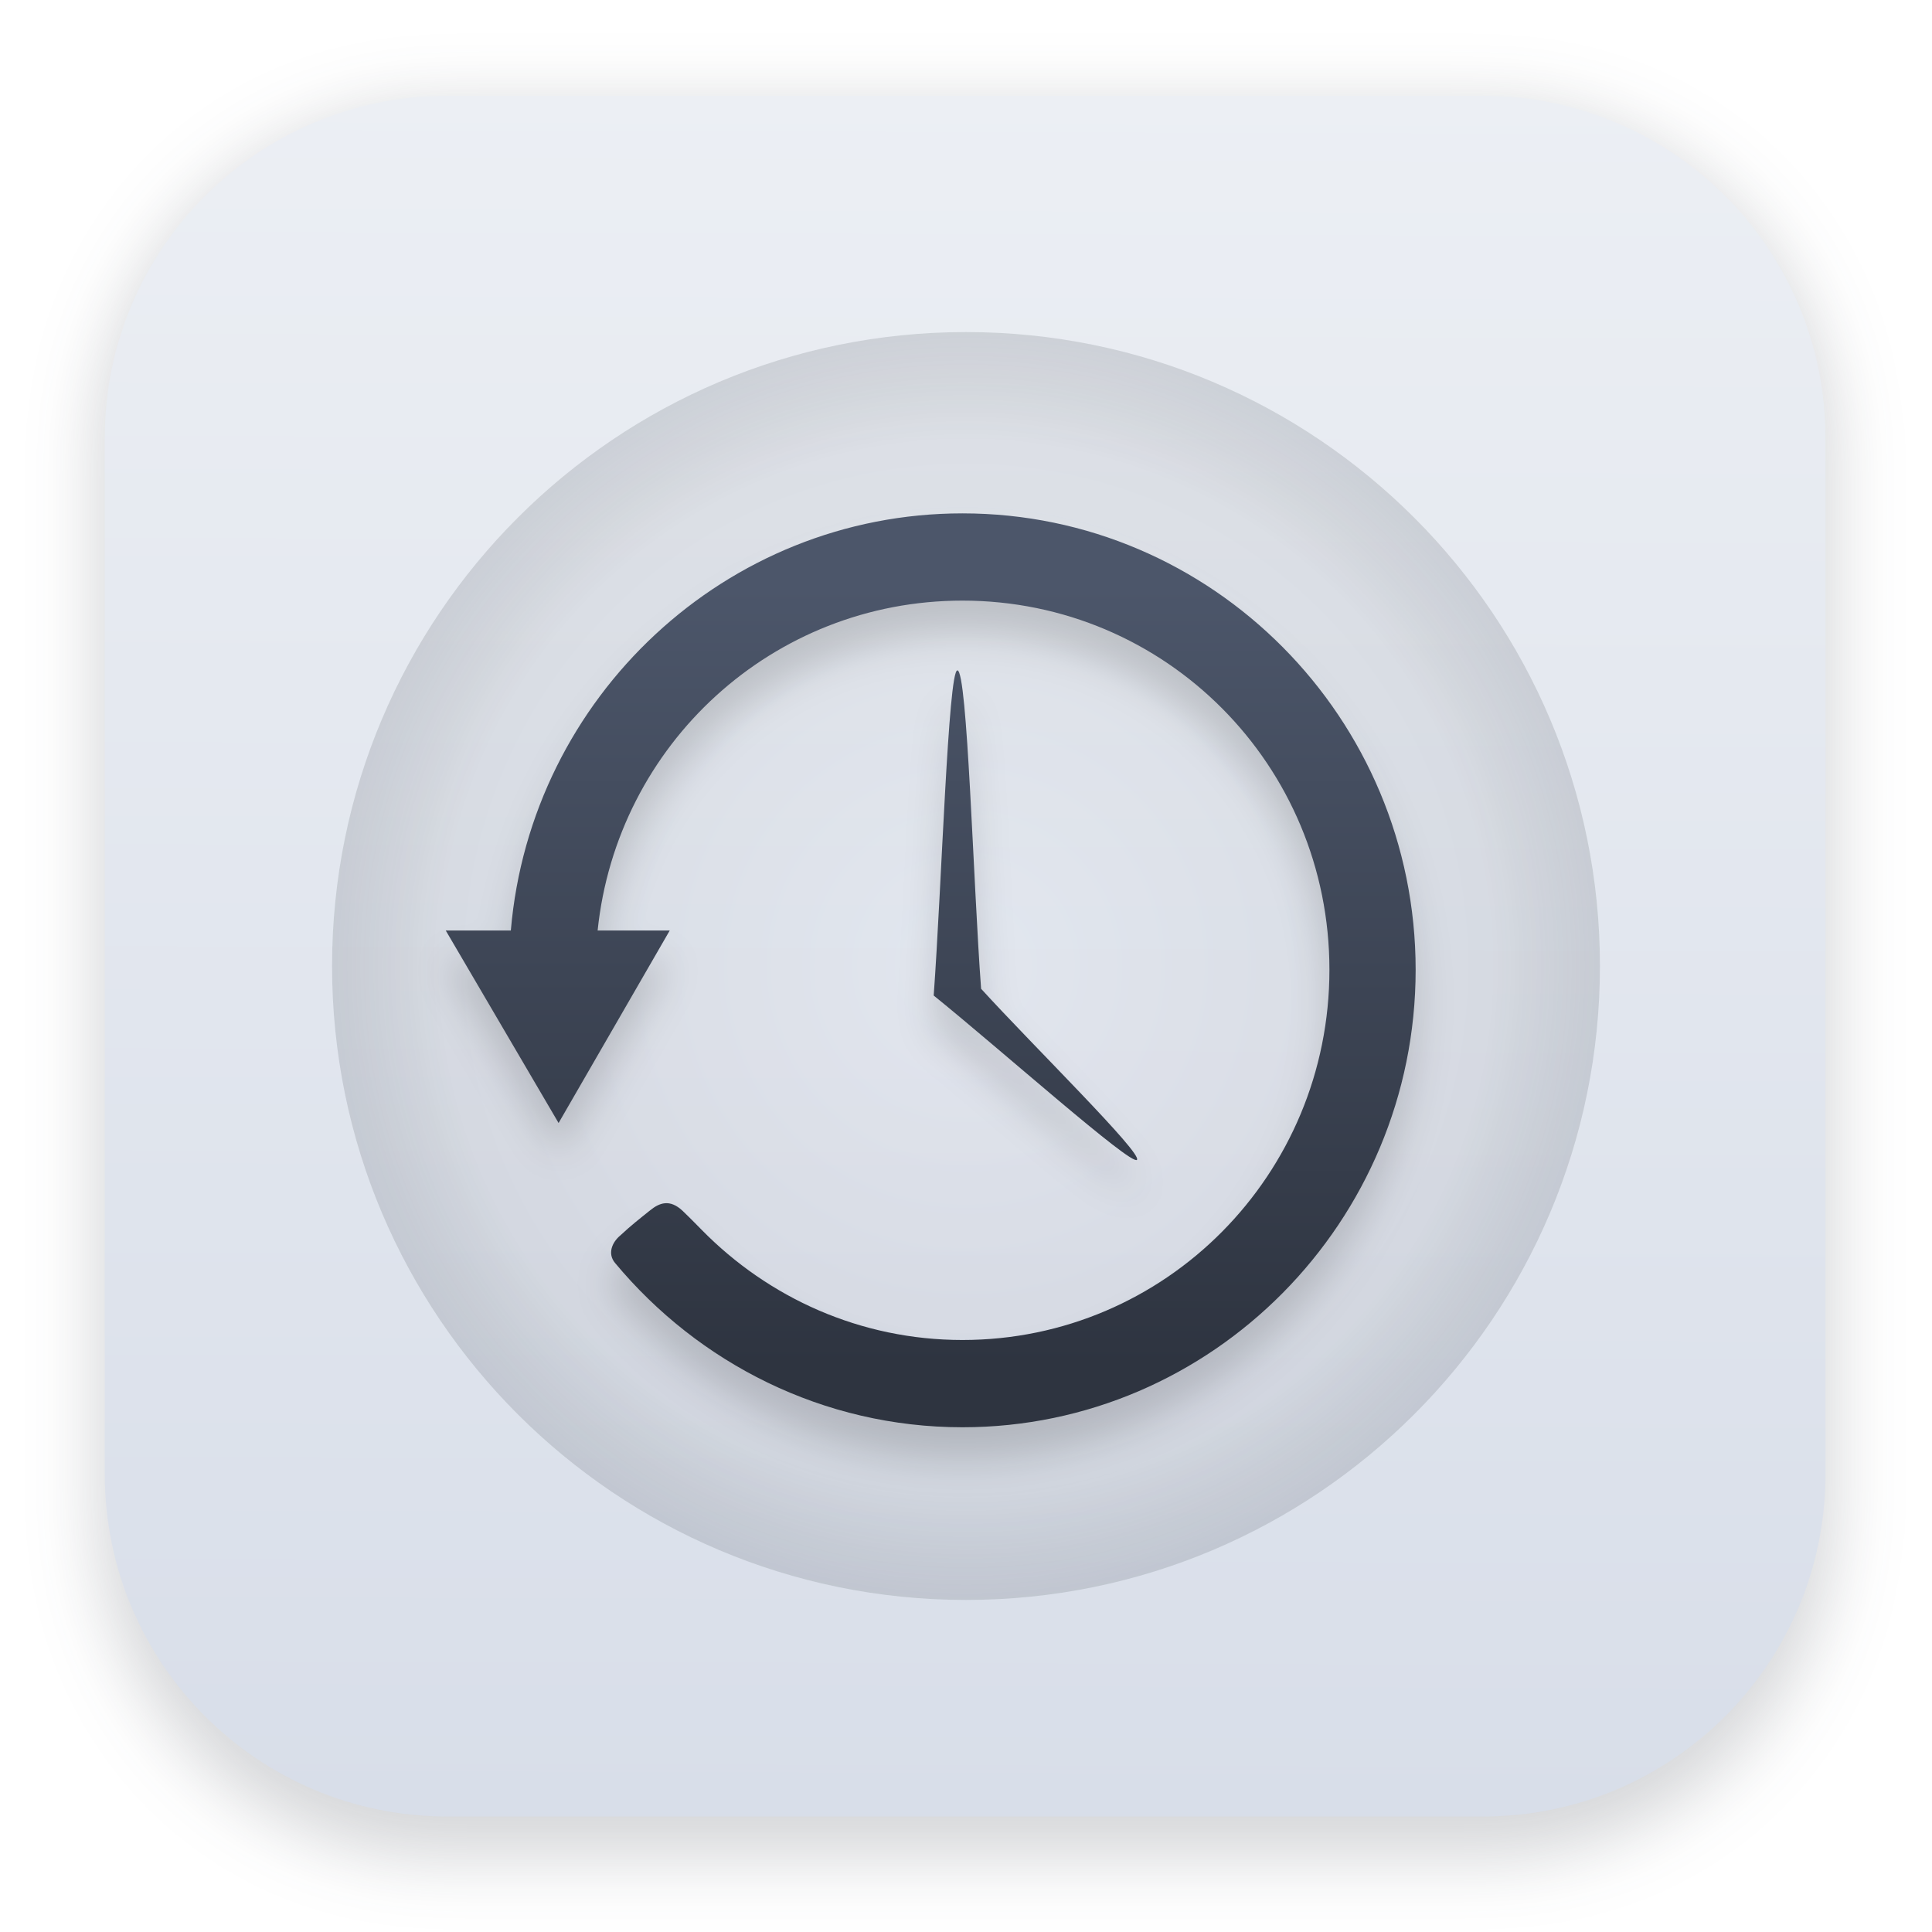
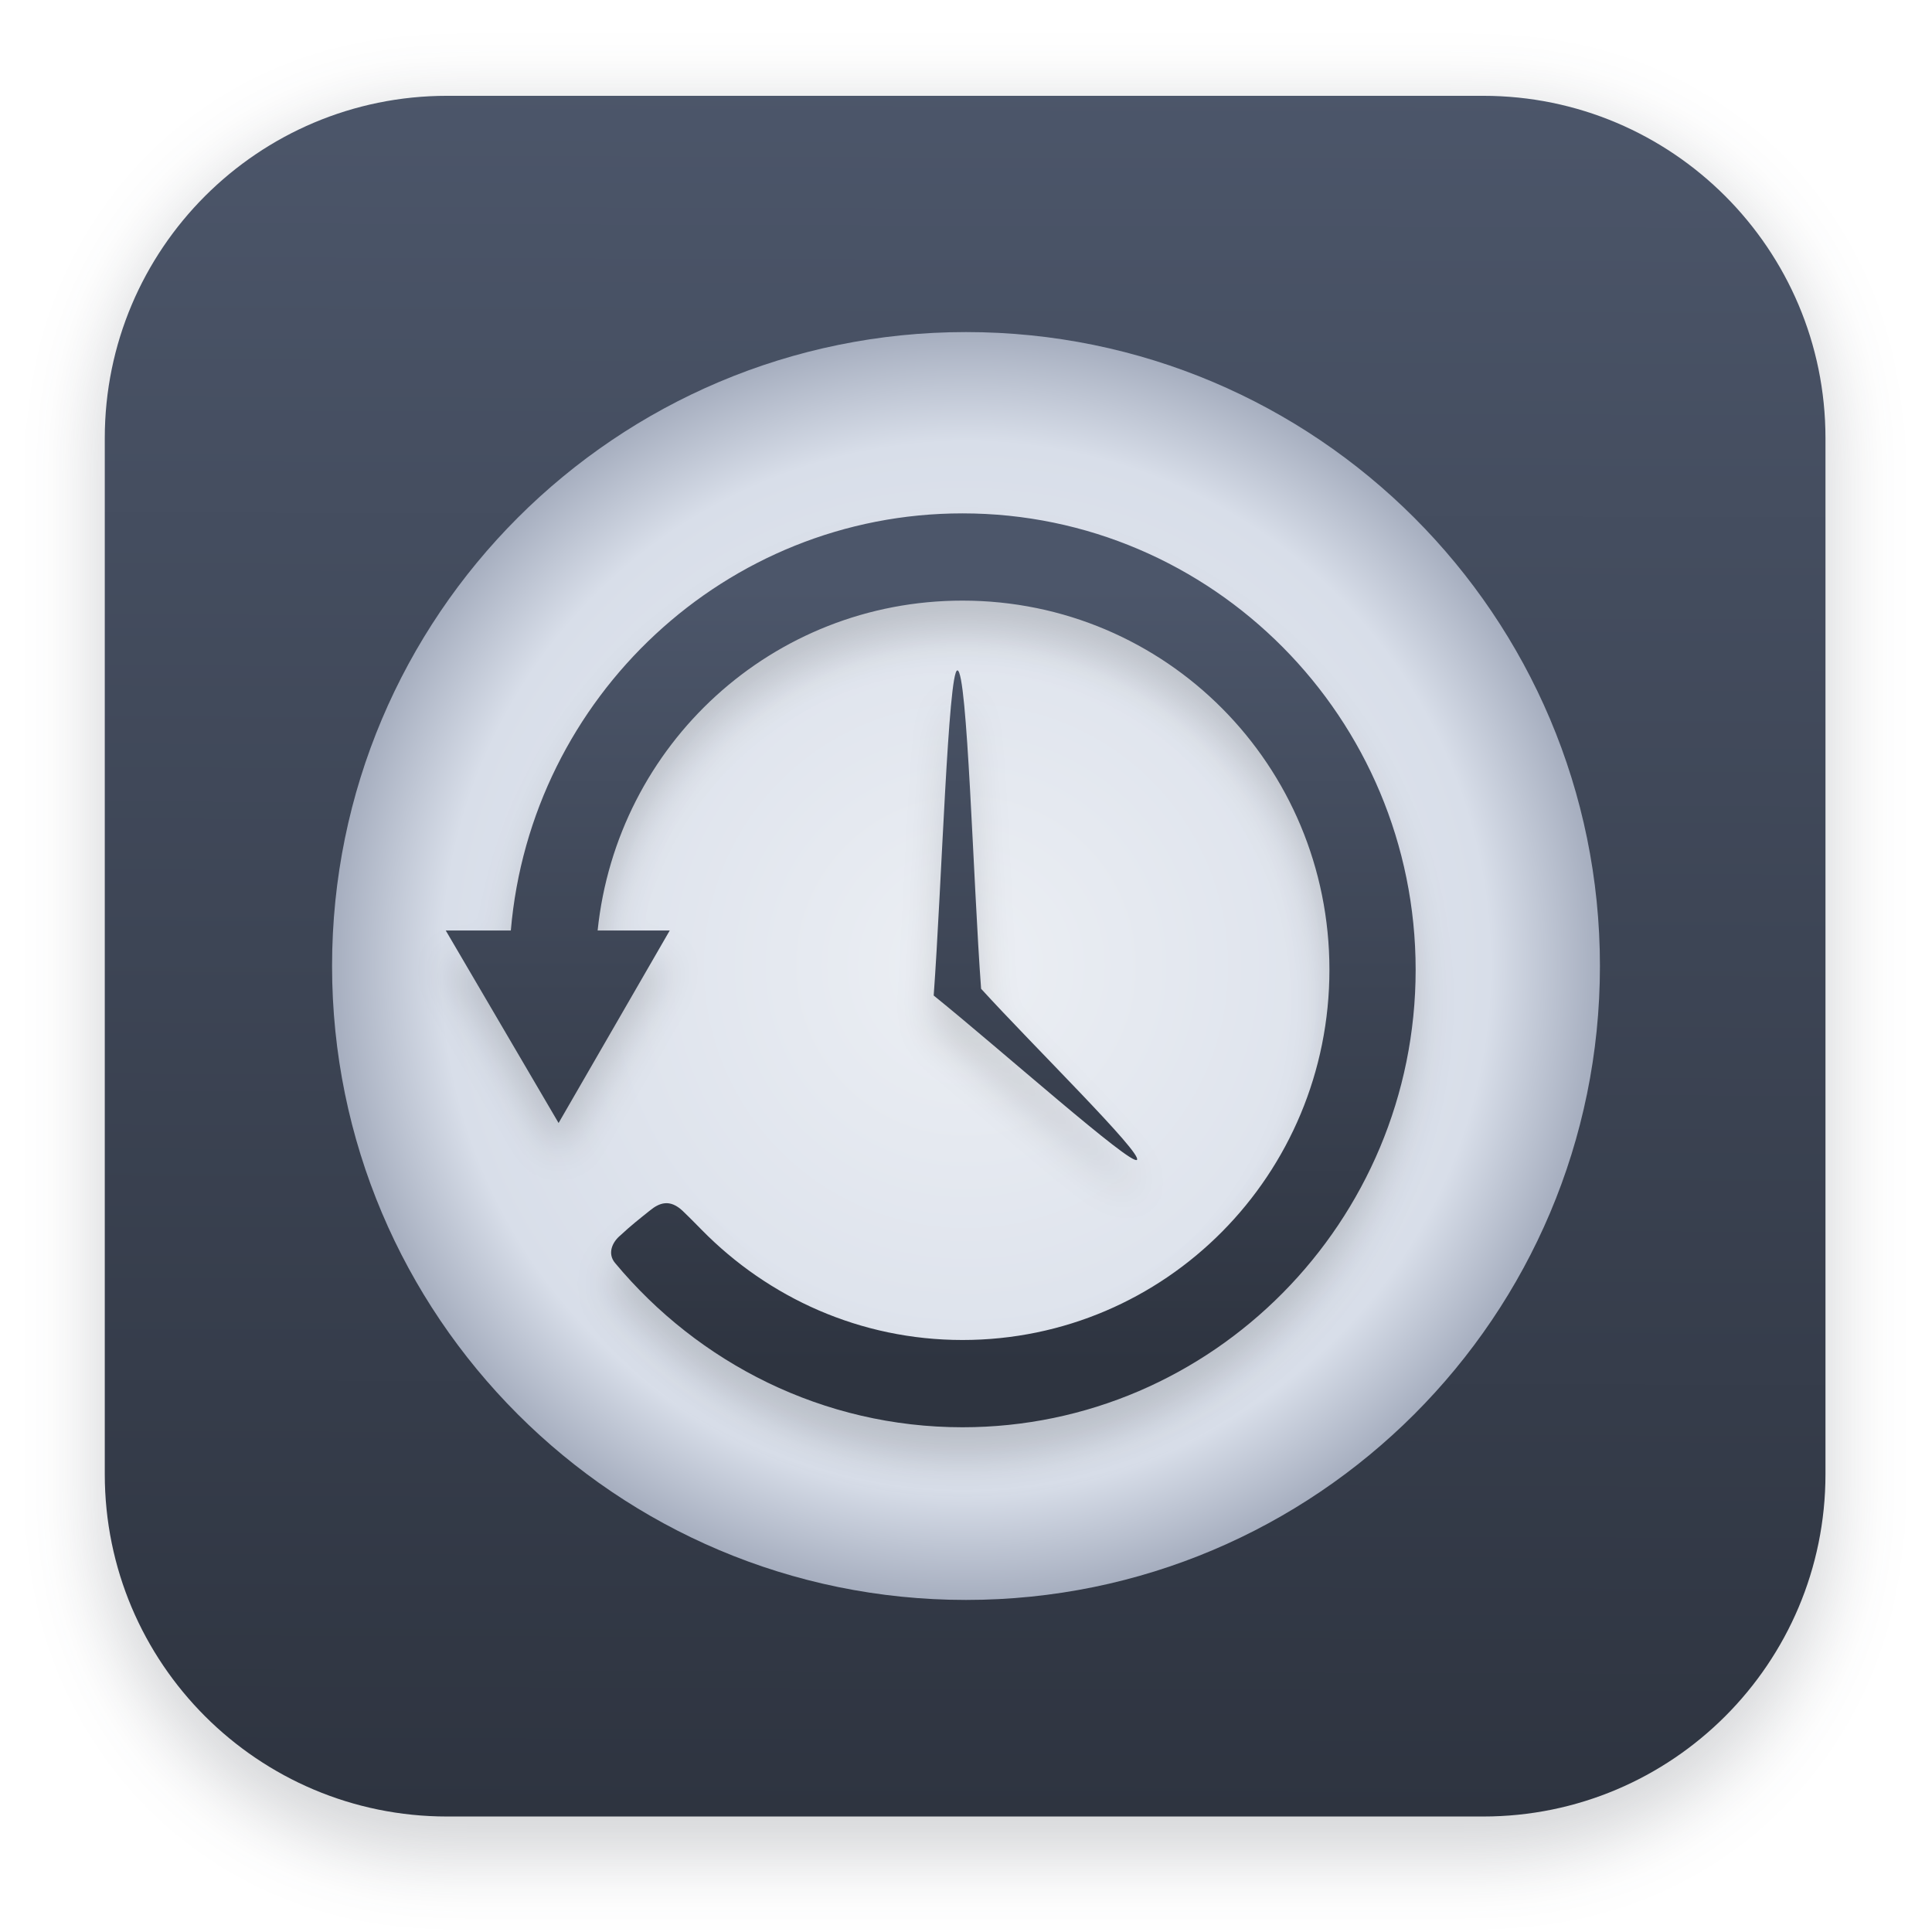
- <svg xmlns="http://www.w3.org/2000/svg" width="64" height="64" version="1.1" id="svg44" xml:space="preserve">
-   <defs id="defs22">
-     <linearGradient id="a" x1="7.937" x2="7.937" y1="15.081" y2="1.852" gradientTransform="translate(0 .032) scale(3.7795)" gradientUnits="userSpaceOnUse">
-       <stop stop-color="#f1efeb" offset="0" id="stop2" style="stop-color:#d8dee9;stop-opacity:1;" />
-       <stop stop-color="#fdfcfc" offset="1" id="stop4" style="stop-color:#eceff4;stop-opacity:1;" />
-     </linearGradient>
+ <svg xmlns="http://www.w3.org/2000/svg" width="64" height="64" version="1.1" xml:space="preserve">
+   <defs>
    <linearGradient id="d" x1="35.117" x2="35.117" y1="45.229" y2="19.409" gradientUnits="userSpaceOnUse">
-       <stop stop-color="#292929" offset="0" id="stop7" style="stop-color:#2e3440;stop-opacity:1;" />
-       <stop stop-color="#757575" offset="1" id="stop9" style="stop-color:#4c566a;stop-opacity:1;" />
+       <stop stop-color="#2e3440" offset="0" />
+       <stop stop-color="#4c566a" offset="1" />
    </linearGradient>
    <radialGradient id="b" cx="32" cy="32" r="21" gradientUnits="userSpaceOnUse">
-       <stop stop-opacity=".05" offset="0" id="stop12" style="stop-color:#eceff4;stop-opacity:0.051;" />
-       <stop stop-opacity=".05" offset=".827" id="stop14" />
-       <stop stop-opacity=".15" offset="1" id="stop16" style="stop-color:#2e3440;stop-opacity:0.149;" />
+       <stop stop-color="#eceff4" offset="0" />
+       <stop stop-color="#d8dee9" offset=".827" />
+       <stop stop-color="#a6aebf" offset="1" />
    </radialGradient>
-     <filter id="c" x="-0.047" y="-0.049" width="1.093" height="1.099" color-interpolation-filters="sRGB">
-       <feGaussianBlur stdDeviation=".624" id="feGaussianBlur19" />
+     <filter id="c" x="-.047" y="-.049" width="1.093" height="1.099" color-interpolation-filters="sRGB">
+       <feGaussianBlur stdDeviation=".624" />
    </filter>
-     <filter id="filter1178" x="-0.048" y="-0.048" width="1.096" height="1.096" color-interpolation-filters="sRGB">
-       <feGaussianBlur stdDeviation="0.307" id="feGaussianBlur2878" />
+     <filter id="filter1178" x="-.048" y="-.048" width="1.096" height="1.096" color-interpolation-filters="sRGB">
+       <feGaussianBlur stdDeviation="0.307" />
    </filter>
-     <linearGradient id="linearGradient1340" x1="8.355" x2="8.4" y1="16.007" y2=".794" gradientUnits="userSpaceOnUse">
-       <stop stop-color="#d8dee9" offset="0" id="stop2881" />
-       <stop stop-color="#eceff4" offset="1" id="stop2883" />
+     <linearGradient id="linearGradient1340" x1="8.355" x2="8.4" y1="16.007" y2=".794" gradientTransform="matrix(3.7796 0 0 3.7796 -.028914 -.3264)" gradientUnits="userSpaceOnUse">
+       <stop stop-color="#2e3440" offset="0" />
+       <stop stop-color="#4c566a" offset="1" />
    </linearGradient>
  </defs>
-   <g stroke-linecap="round" stroke-linejoin="round" id="g2894" transform="matrix(3.779602,0,0,3.779602,-0.02891388,-0.3264029)">
-     <rect transform="matrix(0.99138,0,0,1,0.072989,2.5202e-7)" x="0.794" y="1.017" width="15.346" height="15.346" rx="3.053" ry="3.053" fill="#2e3440" filter="url(#filter1178)" opacity="0.2" stroke-width="1.249" style="mix-blend-mode:normal" id="rect2888" />
-     <rect x="0.926" y="0.926" width="15.081" height="15.081" rx="3" ry="3" fill="url(#linearGradient1340)" stroke-width="1.227" id="rect2890" style="fill:url(#linearGradient1340)" />
-     <rect x="0.012" y="0.006" width="16.924" height="16.927" fill="none" opacity="0.15" stroke-width="1.052" id="rect2892" />
+   <g stroke-linecap="round" stroke-linejoin="round">
+     <rect transform="matrix(3.747 0 0 3.7796 .24696 -.3264)" x=".794" y="1.017" width="15.346" height="15.346" rx="3.053" ry="3.053" fill="#2e3440" filter="url(#filter1178)" opacity=".2" stroke-width="1.249" style="mix-blend-mode:normal" />
+     <rect x="3.471" y="3.174" width="57" height="57" rx="11.339" ry="11.339" fill="url(#linearGradient1340)" stroke-width="4.639" />
+     <rect x=".017" y="-.304" width="63.966" height="63.977" fill="none" opacity=".15" stroke-width="3.976" />
  </g>
-   <circle cx="32" cy="32" r="21" fill="url(#b)" id="circle38" />
-   <path d="M31.883 18.051c-7.843 0-14.302 6.088-14.961 13.818h-2.156l3.738 6.377 3.682-6.377h-2.389c.641-6.163 5.79-10.928 12.086-10.928 6.731 0 12.156 5.448 12.156 12.229s-5.425 12.264-12.156 12.264c-3.389 0-6.433-1.403-8.637-3.647 0 0-.39-.399-.627-.625-.433-.413-.781-.266-1.078-.027-.347.278-.65.515-.988.832-.278.228-.437.608-.178.916 2.761 3.317 6.893 5.442 11.508 5.442 8.279 0 15.012-6.816 15.012-15.154 0-8.339-6.733-15.12-15.012-15.12zm-.168 5.201c-.304 0-.523 7.18-.785 10.771 2.244 1.814 6.537 5.639 6.732 5.444.203-.204-3.441-3.78-5.162-5.668-.262-3.516-.452-10.547-.785-10.547z" filter="url(#c)" opacity=".15" id="path40" />
-   <path d="M31.883 17.006c-7.843 0-14.302 6.088-14.961 13.818h-2.156l3.738 6.377 3.682-6.377h-2.389c.641-6.163 5.79-10.928 12.086-10.928 6.731 0 12.156 5.448 12.156 12.229s-5.425 12.264-12.156 12.264c-3.389 0-6.433-1.403-8.637-3.647 0 0-.39-.399-.627-.625-.433-.413-.781-.266-1.078-.027-.347.278-.65.515-.988.832-.278.228-.437.608-.178.916 2.761 3.317 6.893 5.442 11.508 5.442 8.279 0 15.012-6.816 15.012-15.154 0-8.339-6.733-15.12-15.012-15.12zm-.168 5.201c-.304 0-.523 7.18-.785 10.771 2.244 1.814 6.537 5.639 6.732 5.444.203-.204-3.441-3.78-5.162-5.668-.262-3.516-.452-10.547-.785-10.547z" fill="url(#d)" id="path42" />
+   <circle cx="32" cy="32" r="21" fill="url(#b)" />
+   <path d="M31.883 18.051c-7.843 0-14.302 6.088-14.961 13.818h-2.156l3.738 6.377 3.682-6.377h-2.389c.641-6.163 5.79-10.928 12.086-10.928 6.731 0 12.156 5.448 12.156 12.229s-5.425 12.264-12.156 12.264c-3.389 0-6.433-1.403-8.637-3.647 0 0-.39-.399-.627-.625-.433-.413-.781-.266-1.078-.027-.347.278-.65.515-.988.832-.278.228-.437.608-.178.916 2.761 3.317 6.893 5.442 11.508 5.442 8.279 0 15.012-6.816 15.012-15.154 0-8.339-6.733-15.12-15.012-15.12zm-.168 5.201c-.304 0-.523 7.18-.785 10.771 2.244 1.814 6.537 5.639 6.732 5.444.203-.204-3.441-3.78-5.162-5.668-.262-3.516-.452-10.547-.785-10.547z" filter="url(#c)" opacity=".15" />
+   <path d="M31.883 17.006c-7.843 0-14.302 6.088-14.961 13.818h-2.156l3.738 6.377 3.682-6.377h-2.389c.641-6.163 5.79-10.928 12.086-10.928 6.731 0 12.156 5.448 12.156 12.229s-5.425 12.264-12.156 12.264c-3.389 0-6.433-1.403-8.637-3.647 0 0-.39-.399-.627-.625-.433-.413-.781-.266-1.078-.027-.347.278-.65.515-.988.832-.278.228-.437.608-.178.916 2.761 3.317 6.893 5.442 11.508 5.442 8.279 0 15.012-6.816 15.012-15.154 0-8.339-6.733-15.12-15.012-15.12zm-.168 5.201c-.304 0-.523 7.18-.785 10.771 2.244 1.814 6.537 5.639 6.732 5.444.203-.204-3.441-3.78-5.162-5.668-.262-3.516-.452-10.547-.785-10.547z" fill="url(#d)" />
</svg>
